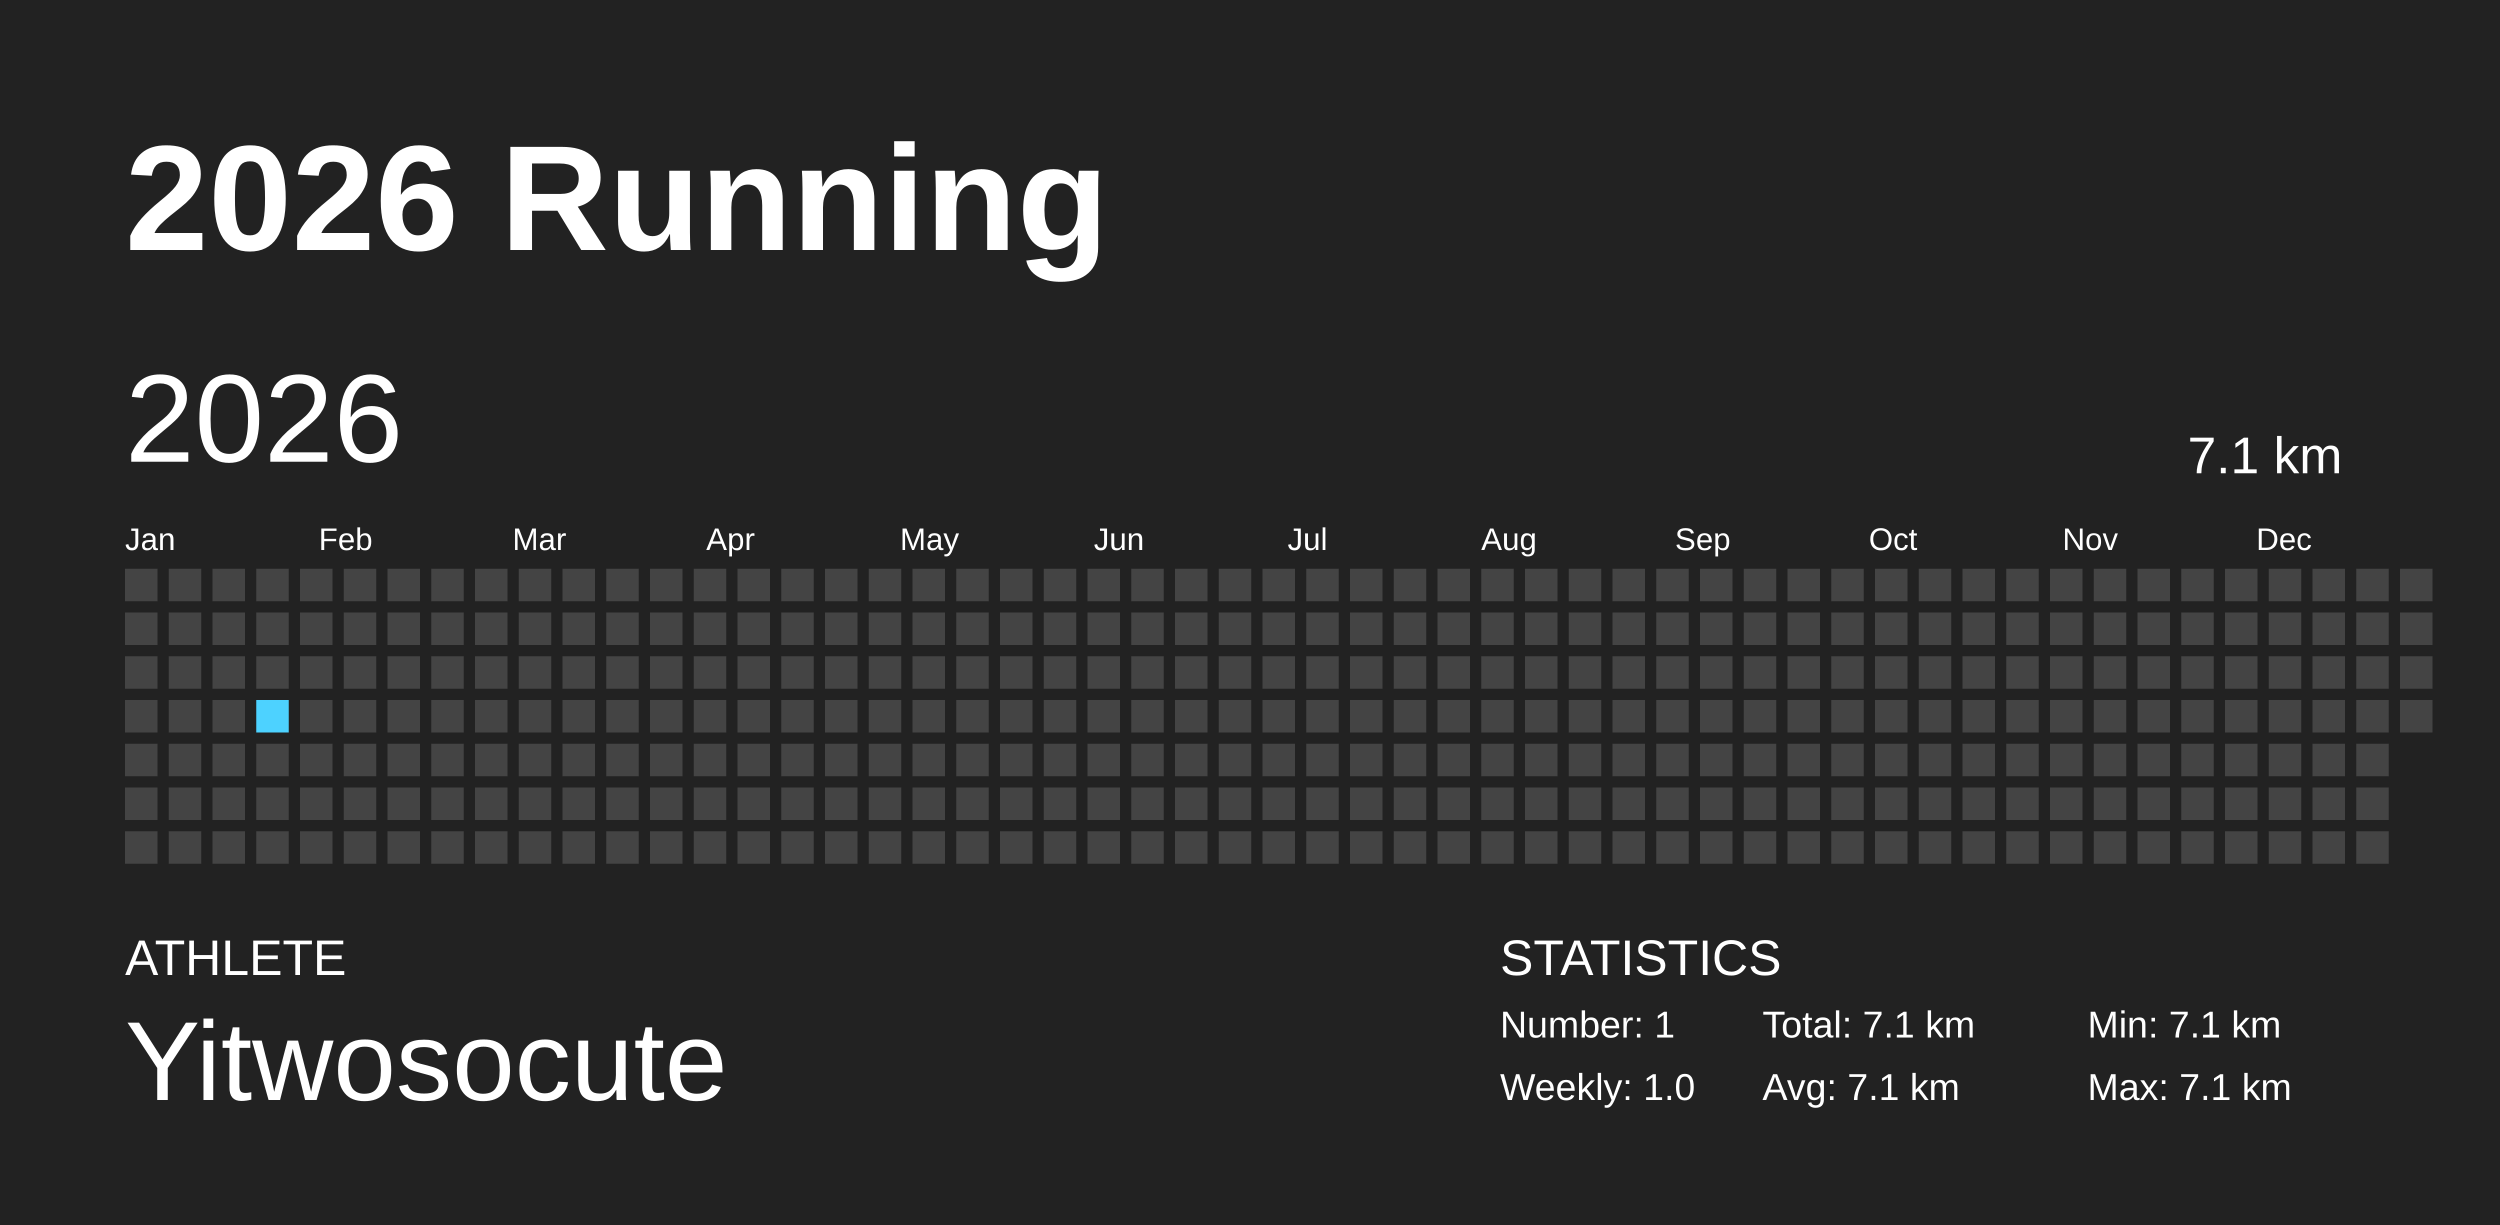
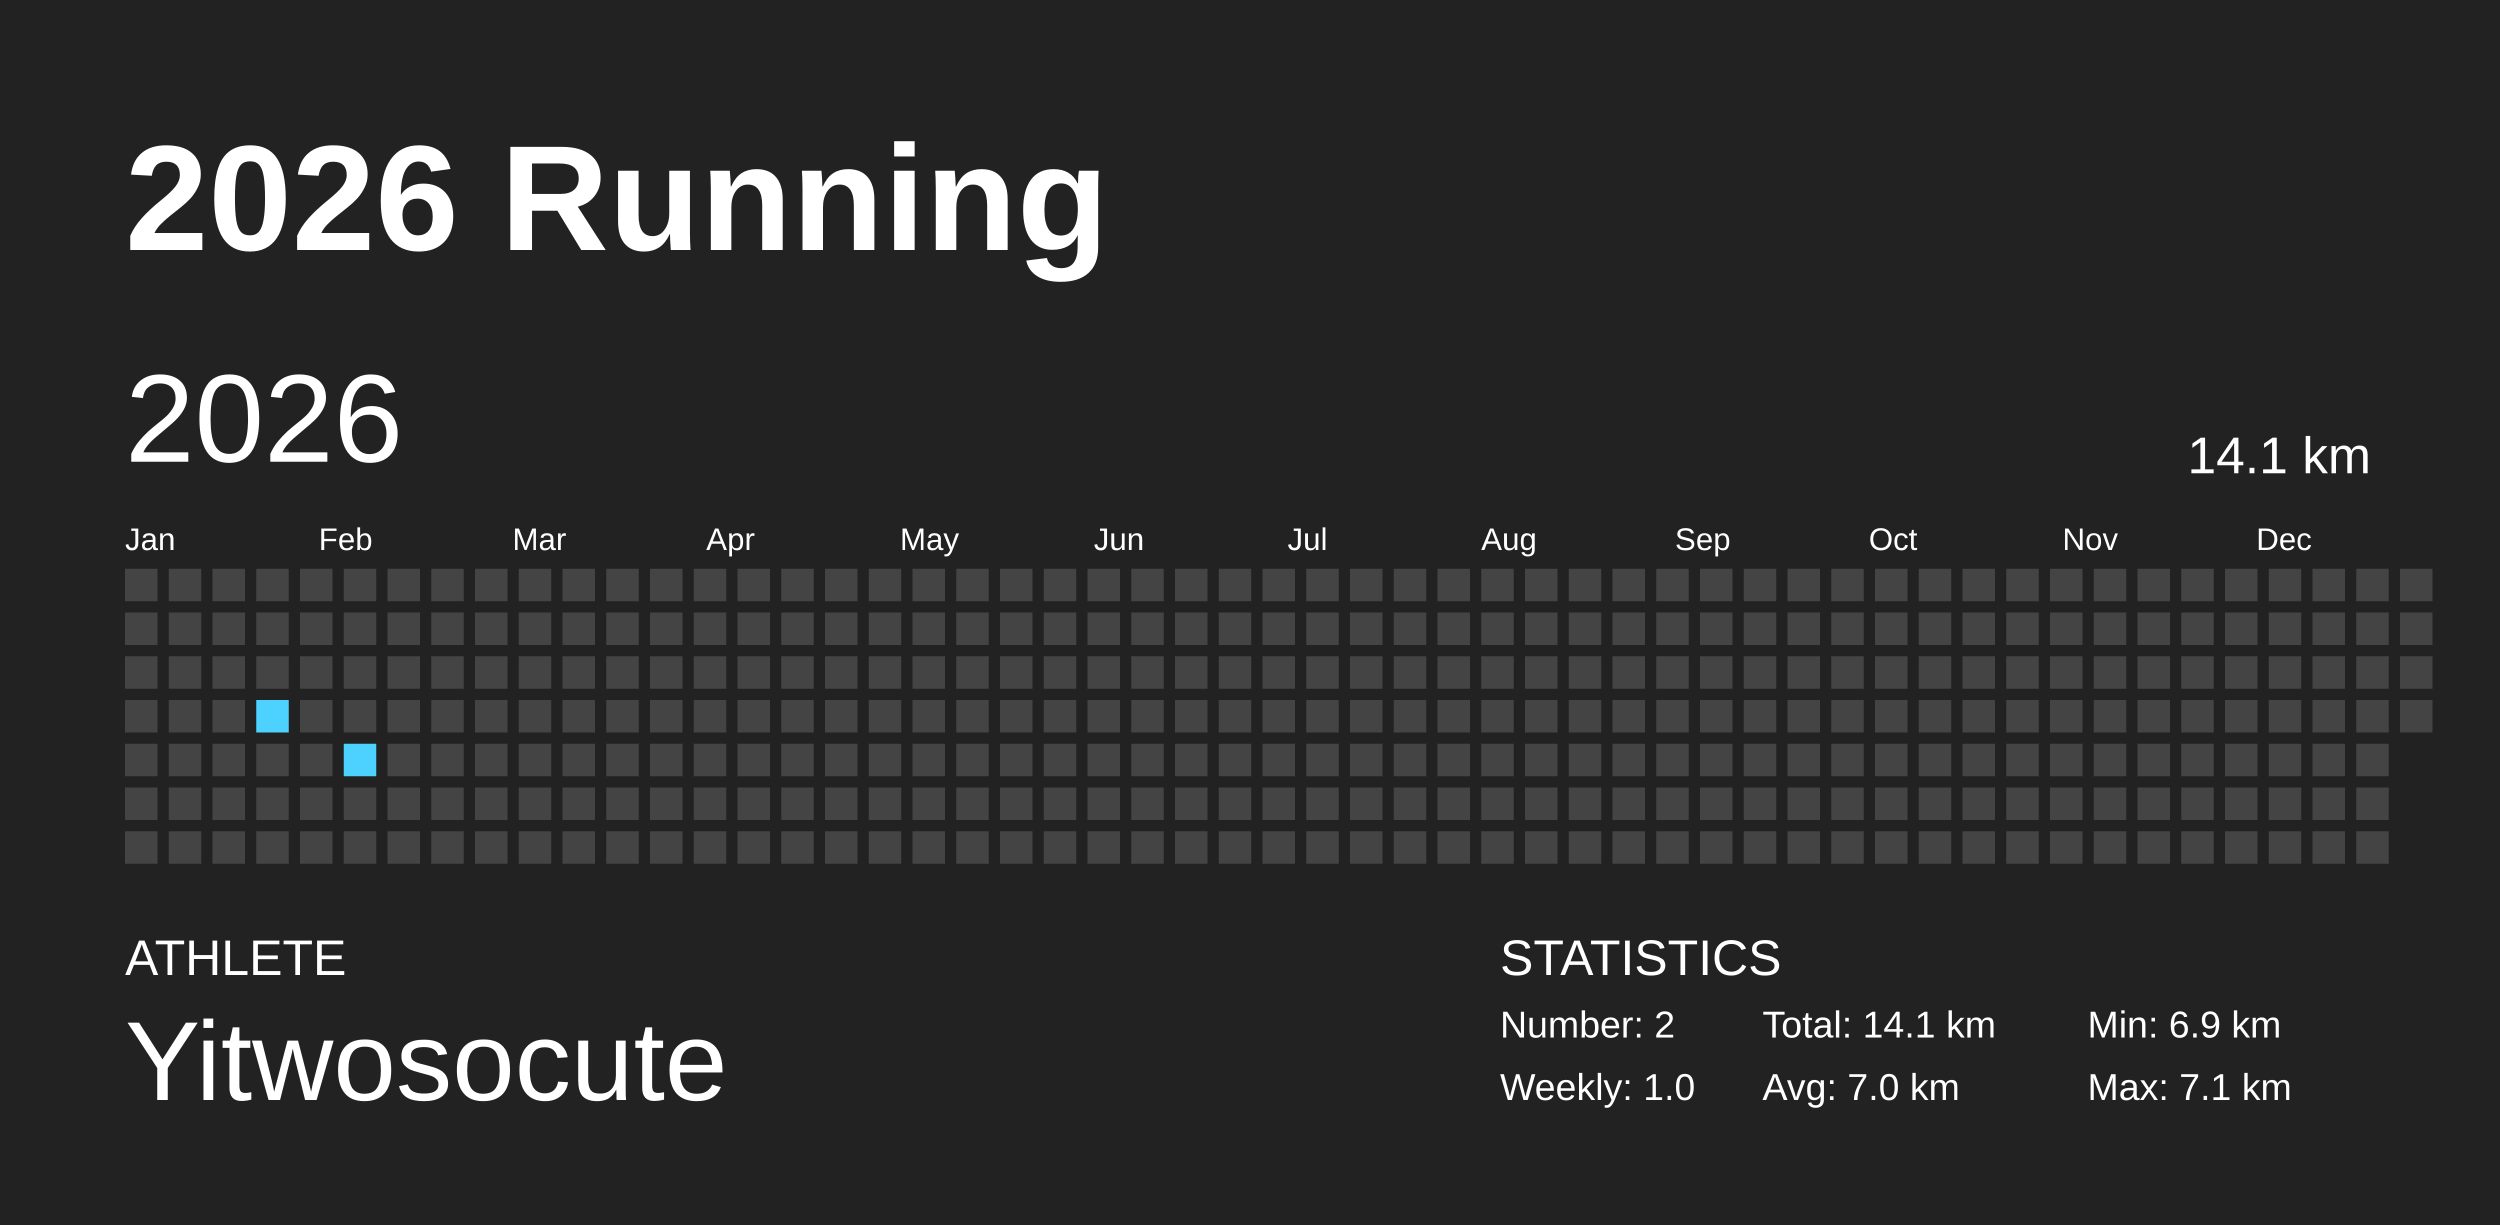
<svg xmlns="http://www.w3.org/2000/svg" baseProfile="full" height="98mm" version="1.1" viewBox="0,0,200,98" width="200mm">
  <defs />
  <rect fill="#222222" height="98" width="200" x="0" y="0" />
  <text fill="#FFFFFF" style="font-size:12px; font-family:Arial; font-weight:bold;" x="10" y="20">2026 Running</text>
  <text fill="#FFFFFF" style="font-size:4px; font-family:Arial" x="10" y="78">ATHLETE</text>
  <text fill="#FFFFFF" style="font-size:9px; font-family:Arial" x="10" y="88">Yitwosocute</text>
  <text fill="#FFFFFF" style="font-size:4px; font-family:Arial" x="120" y="78">STATISTICS</text>
-   <text fill="#FFFFFF" style="font-size:3px; font-family:Arial" x="120" y="83">Number: 1</text>
+   <text fill="#FFFFFF" style="font-size:3px; font-family:Arial" x="120" y="83">Number: 2</text>
  <text fill="#FFFFFF" style="font-size:3px; font-family:Arial" x="120" y="88">Weekly: 1.0</text>
-   <text fill="#FFFFFF" style="font-size:3px; font-family:Arial" x="141" y="83">Total: 7.1 km</text>
-   <text fill="#FFFFFF" style="font-size:3px; font-family:Arial" x="141" y="88">Avg: 7.1 km</text>
-   <text fill="#FFFFFF" style="font-size:3px; font-family:Arial" x="167" y="83">Min: 7.1 km</text>
+   <text fill="#FFFFFF" style="font-size:3px; font-family:Arial" x="141" y="83">Total: 14.1 km</text>
+   <text fill="#FFFFFF" style="font-size:3px; font-family:Arial" x="141" y="88">Avg: 7.0 km</text>
+   <text fill="#FFFFFF" style="font-size:3px; font-family:Arial" x="167" y="83">Min: 6.9 km</text>
  <text fill="#FFFFFF" style="font-size:3px; font-family:Arial" x="167" y="88">Max: 7.1 km</text>
  <text dominant-baseline="hanging" fill="#FFFFFF" style="font-size:10.0px; font-family:Arial;" x="10" y="30">2026</text>
-   <text dominant-baseline="hanging" fill="#FFFFFF" style="font-size:4.125px; font-family:Arial;" x="175" y="35">7.1 km</text>
+   <text dominant-baseline="hanging" fill="#FFFFFF" style="font-size:4.125px; font-family:Arial;" x="175" y="35">14.1 km</text>
  <text fill="#FFFFFF" style="font-size:2.5px; font-family:Arial" x="10.0" y="44">Jan</text>
  <text fill="#FFFFFF" style="font-size:2.5px; font-family:Arial" x="25.5" y="44">Feb</text>
  <text fill="#FFFFFF" style="font-size:2.5px; font-family:Arial" x="41.0" y="44">Mar</text>
  <text fill="#FFFFFF" style="font-size:2.5px; font-family:Arial" x="56.5" y="44">Apr</text>
  <text fill="#FFFFFF" style="font-size:2.5px; font-family:Arial" x="72.0" y="44">May</text>
  <text fill="#FFFFFF" style="font-size:2.5px; font-family:Arial" x="87.5" y="44">Jun</text>
  <text fill="#FFFFFF" style="font-size:2.5px; font-family:Arial" x="103.0" y="44">Jul</text>
  <text fill="#FFFFFF" style="font-size:2.5px; font-family:Arial" x="118.5" y="44">Aug</text>
  <text fill="#FFFFFF" style="font-size:2.5px; font-family:Arial" x="134.0" y="44">Sep</text>
  <text fill="#FFFFFF" style="font-size:2.5px; font-family:Arial" x="149.5" y="44">Oct</text>
  <text fill="#FFFFFF" style="font-size:2.5px; font-family:Arial" x="165.0" y="44">Nov</text>
  <text fill="#FFFFFF" style="font-size:2.5px; font-family:Arial" x="180.5" y="44">Dec</text>
  <rect fill="#444444" height="2.6" width="2.6" x="10.0" y="45.5" />
  <rect fill="#444444" height="2.6" width="2.6" x="10.0" y="49.0" />
  <rect fill="#444444" height="2.6" width="2.6" x="10.0" y="52.5" />
  <rect fill="#444444" height="2.6" width="2.6" x="10.0" y="56.0" />
  <rect fill="#444444" height="2.6" width="2.6" x="10.0" y="59.5" />
  <rect fill="#444444" height="2.6" width="2.6" x="10.0" y="63.0" />
  <rect fill="#444444" height="2.6" width="2.6" x="10.0" y="66.5" />
  <rect fill="#444444" height="2.6" width="2.6" x="13.5" y="45.5" />
  <rect fill="#444444" height="2.6" width="2.6" x="13.5" y="49.0" />
  <rect fill="#444444" height="2.6" width="2.6" x="13.5" y="52.5" />
  <rect fill="#444444" height="2.6" width="2.6" x="13.5" y="56.0" />
  <rect fill="#444444" height="2.6" width="2.6" x="13.5" y="59.5" />
  <rect fill="#444444" height="2.6" width="2.6" x="13.5" y="63.0" />
  <rect fill="#444444" height="2.6" width="2.6" x="13.5" y="66.5" />
  <rect fill="#444444" height="2.6" width="2.6" x="17.0" y="45.5" />
  <rect fill="#444444" height="2.6" width="2.6" x="17.0" y="49.0" />
  <rect fill="#444444" height="2.6" width="2.6" x="17.0" y="52.5" />
  <rect fill="#444444" height="2.6" width="2.6" x="17.0" y="56.0" />
  <rect fill="#444444" height="2.6" width="2.6" x="17.0" y="59.5" />
  <rect fill="#444444" height="2.6" width="2.6" x="17.0" y="63.0" />
  <rect fill="#444444" height="2.6" width="2.6" x="17.0" y="66.5" />
  <rect fill="#444444" height="2.6" width="2.6" x="20.5" y="45.5" />
  <rect fill="#444444" height="2.6" width="2.6" x="20.5" y="49.0" />
  <rect fill="#444444" height="2.6" width="2.6" x="20.5" y="52.5" />
-   <rect fill="#4DD2FF" height="2.6" width="2.6" x="20.5" y="56.0" />
+   <rect fill="#4dd2ff" height="2.6" width="2.6" x="20.5" y="56.0" />
  <rect fill="#444444" height="2.6" width="2.6" x="20.5" y="59.5" />
  <rect fill="#444444" height="2.6" width="2.6" x="20.5" y="63.0" />
  <rect fill="#444444" height="2.6" width="2.6" x="20.5" y="66.5" />
  <rect fill="#444444" height="2.6" width="2.6" x="24.0" y="45.5" />
  <rect fill="#444444" height="2.6" width="2.6" x="24.0" y="49.0" />
  <rect fill="#444444" height="2.6" width="2.6" x="24.0" y="52.5" />
  <rect fill="#444444" height="2.6" width="2.6" x="24.0" y="56.0" />
  <rect fill="#444444" height="2.6" width="2.6" x="24.0" y="59.5" />
  <rect fill="#444444" height="2.6" width="2.6" x="24.0" y="63.0" />
  <rect fill="#444444" height="2.6" width="2.6" x="24.0" y="66.5" />
  <rect fill="#444444" height="2.6" width="2.6" x="27.5" y="45.5" />
  <rect fill="#444444" height="2.6" width="2.6" x="27.5" y="49.0" />
  <rect fill="#444444" height="2.6" width="2.6" x="27.5" y="52.5" />
  <rect fill="#444444" height="2.6" width="2.6" x="27.5" y="56.0" />
-   <rect fill="#444444" height="2.6" width="2.6" x="27.5" y="59.5" />
+   <rect fill="#4dd2ff" height="2.6" width="2.6" x="27.5" y="59.5" />
  <rect fill="#444444" height="2.6" width="2.6" x="27.5" y="63.0" />
  <rect fill="#444444" height="2.6" width="2.6" x="27.5" y="66.5" />
  <rect fill="#444444" height="2.6" width="2.6" x="31.0" y="45.5" />
  <rect fill="#444444" height="2.6" width="2.6" x="31.0" y="49.0" />
  <rect fill="#444444" height="2.6" width="2.6" x="31.0" y="52.5" />
  <rect fill="#444444" height="2.6" width="2.6" x="31.0" y="56.0" />
  <rect fill="#444444" height="2.6" width="2.6" x="31.0" y="59.5" />
  <rect fill="#444444" height="2.6" width="2.6" x="31.0" y="63.0" />
  <rect fill="#444444" height="2.6" width="2.6" x="31.0" y="66.5" />
  <rect fill="#444444" height="2.6" width="2.6" x="34.5" y="45.5" />
  <rect fill="#444444" height="2.6" width="2.6" x="34.5" y="49.0" />
  <rect fill="#444444" height="2.6" width="2.6" x="34.5" y="52.5" />
  <rect fill="#444444" height="2.6" width="2.6" x="34.5" y="56.0" />
  <rect fill="#444444" height="2.6" width="2.6" x="34.5" y="59.5" />
  <rect fill="#444444" height="2.6" width="2.6" x="34.5" y="63.0" />
  <rect fill="#444444" height="2.6" width="2.6" x="34.5" y="66.5" />
  <rect fill="#444444" height="2.6" width="2.6" x="38.0" y="45.5" />
  <rect fill="#444444" height="2.6" width="2.6" x="38.0" y="49.0" />
  <rect fill="#444444" height="2.6" width="2.6" x="38.0" y="52.5" />
  <rect fill="#444444" height="2.6" width="2.6" x="38.0" y="56.0" />
  <rect fill="#444444" height="2.6" width="2.6" x="38.0" y="59.5" />
  <rect fill="#444444" height="2.6" width="2.6" x="38.0" y="63.0" />
  <rect fill="#444444" height="2.6" width="2.6" x="38.0" y="66.5" />
  <rect fill="#444444" height="2.6" width="2.6" x="41.5" y="45.5" />
  <rect fill="#444444" height="2.6" width="2.6" x="41.5" y="49.0" />
  <rect fill="#444444" height="2.6" width="2.6" x="41.5" y="52.5" />
  <rect fill="#444444" height="2.6" width="2.6" x="41.5" y="56.0" />
  <rect fill="#444444" height="2.6" width="2.6" x="41.5" y="59.5" />
  <rect fill="#444444" height="2.6" width="2.6" x="41.5" y="63.0" />
  <rect fill="#444444" height="2.6" width="2.6" x="41.5" y="66.5" />
  <rect fill="#444444" height="2.6" width="2.6" x="45.0" y="45.5" />
  <rect fill="#444444" height="2.6" width="2.6" x="45.0" y="49.0" />
  <rect fill="#444444" height="2.6" width="2.6" x="45.0" y="52.5" />
  <rect fill="#444444" height="2.6" width="2.6" x="45.0" y="56.0" />
  <rect fill="#444444" height="2.6" width="2.6" x="45.0" y="59.5" />
  <rect fill="#444444" height="2.6" width="2.6" x="45.0" y="63.0" />
  <rect fill="#444444" height="2.6" width="2.6" x="45.0" y="66.5" />
  <rect fill="#444444" height="2.6" width="2.6" x="48.5" y="45.5" />
  <rect fill="#444444" height="2.6" width="2.6" x="48.5" y="49.0" />
  <rect fill="#444444" height="2.6" width="2.6" x="48.5" y="52.5" />
  <rect fill="#444444" height="2.6" width="2.6" x="48.5" y="56.0" />
  <rect fill="#444444" height="2.6" width="2.6" x="48.5" y="59.5" />
  <rect fill="#444444" height="2.6" width="2.6" x="48.5" y="63.0" />
  <rect fill="#444444" height="2.6" width="2.6" x="48.5" y="66.5" />
  <rect fill="#444444" height="2.6" width="2.6" x="52.0" y="45.5" />
  <rect fill="#444444" height="2.6" width="2.6" x="52.0" y="49.0" />
  <rect fill="#444444" height="2.6" width="2.6" x="52.0" y="52.5" />
  <rect fill="#444444" height="2.6" width="2.6" x="52.0" y="56.0" />
  <rect fill="#444444" height="2.6" width="2.6" x="52.0" y="59.5" />
  <rect fill="#444444" height="2.6" width="2.6" x="52.0" y="63.0" />
  <rect fill="#444444" height="2.6" width="2.6" x="52.0" y="66.5" />
  <rect fill="#444444" height="2.6" width="2.6" x="55.5" y="45.5" />
  <rect fill="#444444" height="2.6" width="2.6" x="55.5" y="49.0" />
  <rect fill="#444444" height="2.6" width="2.6" x="55.5" y="52.5" />
  <rect fill="#444444" height="2.6" width="2.6" x="55.5" y="56.0" />
  <rect fill="#444444" height="2.6" width="2.6" x="55.5" y="59.5" />
  <rect fill="#444444" height="2.6" width="2.6" x="55.5" y="63.0" />
  <rect fill="#444444" height="2.6" width="2.6" x="55.5" y="66.5" />
  <rect fill="#444444" height="2.6" width="2.6" x="59.0" y="45.5" />
  <rect fill="#444444" height="2.6" width="2.6" x="59.0" y="49.0" />
  <rect fill="#444444" height="2.6" width="2.6" x="59.0" y="52.5" />
  <rect fill="#444444" height="2.6" width="2.6" x="59.0" y="56.0" />
  <rect fill="#444444" height="2.6" width="2.6" x="59.0" y="59.5" />
  <rect fill="#444444" height="2.6" width="2.6" x="59.0" y="63.0" />
  <rect fill="#444444" height="2.6" width="2.6" x="59.0" y="66.5" />
  <rect fill="#444444" height="2.6" width="2.6" x="62.5" y="45.5" />
  <rect fill="#444444" height="2.6" width="2.6" x="62.5" y="49.0" />
  <rect fill="#444444" height="2.6" width="2.6" x="62.5" y="52.5" />
  <rect fill="#444444" height="2.6" width="2.6" x="62.5" y="56.0" />
  <rect fill="#444444" height="2.6" width="2.6" x="62.5" y="59.5" />
  <rect fill="#444444" height="2.6" width="2.6" x="62.5" y="63.0" />
  <rect fill="#444444" height="2.6" width="2.6" x="62.5" y="66.5" />
  <rect fill="#444444" height="2.6" width="2.6" x="66.0" y="45.5" />
  <rect fill="#444444" height="2.6" width="2.6" x="66.0" y="49.0" />
  <rect fill="#444444" height="2.6" width="2.6" x="66.0" y="52.5" />
  <rect fill="#444444" height="2.6" width="2.6" x="66.0" y="56.0" />
  <rect fill="#444444" height="2.6" width="2.6" x="66.0" y="59.5" />
  <rect fill="#444444" height="2.6" width="2.6" x="66.0" y="63.0" />
  <rect fill="#444444" height="2.6" width="2.6" x="66.0" y="66.5" />
  <rect fill="#444444" height="2.6" width="2.6" x="69.5" y="45.5" />
  <rect fill="#444444" height="2.6" width="2.6" x="69.5" y="49.0" />
  <rect fill="#444444" height="2.6" width="2.6" x="69.5" y="52.5" />
  <rect fill="#444444" height="2.6" width="2.6" x="69.5" y="56.0" />
  <rect fill="#444444" height="2.6" width="2.6" x="69.5" y="59.5" />
  <rect fill="#444444" height="2.6" width="2.6" x="69.5" y="63.0" />
  <rect fill="#444444" height="2.6" width="2.6" x="69.5" y="66.5" />
  <rect fill="#444444" height="2.6" width="2.6" x="73.0" y="45.5" />
  <rect fill="#444444" height="2.6" width="2.6" x="73.0" y="49.0" />
  <rect fill="#444444" height="2.6" width="2.6" x="73.0" y="52.5" />
  <rect fill="#444444" height="2.6" width="2.6" x="73.0" y="56.0" />
  <rect fill="#444444" height="2.6" width="2.6" x="73.0" y="59.5" />
  <rect fill="#444444" height="2.6" width="2.6" x="73.0" y="63.0" />
  <rect fill="#444444" height="2.6" width="2.6" x="73.0" y="66.5" />
  <rect fill="#444444" height="2.6" width="2.6" x="76.5" y="45.5" />
  <rect fill="#444444" height="2.6" width="2.6" x="76.5" y="49.0" />
  <rect fill="#444444" height="2.6" width="2.6" x="76.5" y="52.5" />
  <rect fill="#444444" height="2.6" width="2.6" x="76.5" y="56.0" />
  <rect fill="#444444" height="2.6" width="2.6" x="76.5" y="59.5" />
  <rect fill="#444444" height="2.6" width="2.6" x="76.5" y="63.0" />
  <rect fill="#444444" height="2.6" width="2.6" x="76.5" y="66.5" />
  <rect fill="#444444" height="2.6" width="2.6" x="80.0" y="45.5" />
  <rect fill="#444444" height="2.6" width="2.6" x="80.0" y="49.0" />
  <rect fill="#444444" height="2.6" width="2.6" x="80.0" y="52.5" />
  <rect fill="#444444" height="2.6" width="2.6" x="80.0" y="56.0" />
  <rect fill="#444444" height="2.6" width="2.6" x="80.0" y="59.5" />
  <rect fill="#444444" height="2.6" width="2.6" x="80.0" y="63.0" />
  <rect fill="#444444" height="2.6" width="2.6" x="80.0" y="66.5" />
  <rect fill="#444444" height="2.6" width="2.6" x="83.5" y="45.5" />
  <rect fill="#444444" height="2.6" width="2.6" x="83.5" y="49.0" />
  <rect fill="#444444" height="2.6" width="2.6" x="83.5" y="52.5" />
  <rect fill="#444444" height="2.6" width="2.6" x="83.5" y="56.0" />
  <rect fill="#444444" height="2.6" width="2.6" x="83.5" y="59.5" />
  <rect fill="#444444" height="2.6" width="2.6" x="83.5" y="63.0" />
  <rect fill="#444444" height="2.6" width="2.6" x="83.5" y="66.5" />
  <rect fill="#444444" height="2.6" width="2.6" x="87.0" y="45.5" />
  <rect fill="#444444" height="2.6" width="2.6" x="87.0" y="49.0" />
  <rect fill="#444444" height="2.6" width="2.6" x="87.0" y="52.5" />
  <rect fill="#444444" height="2.6" width="2.6" x="87.0" y="56.0" />
  <rect fill="#444444" height="2.6" width="2.6" x="87.0" y="59.5" />
  <rect fill="#444444" height="2.6" width="2.6" x="87.0" y="63.0" />
  <rect fill="#444444" height="2.6" width="2.6" x="87.0" y="66.5" />
  <rect fill="#444444" height="2.6" width="2.6" x="90.5" y="45.5" />
  <rect fill="#444444" height="2.6" width="2.6" x="90.5" y="49.0" />
  <rect fill="#444444" height="2.6" width="2.6" x="90.5" y="52.5" />
  <rect fill="#444444" height="2.6" width="2.6" x="90.5" y="56.0" />
  <rect fill="#444444" height="2.6" width="2.6" x="90.5" y="59.5" />
  <rect fill="#444444" height="2.6" width="2.6" x="90.5" y="63.0" />
  <rect fill="#444444" height="2.6" width="2.6" x="90.5" y="66.5" />
  <rect fill="#444444" height="2.6" width="2.6" x="94.0" y="45.5" />
  <rect fill="#444444" height="2.6" width="2.6" x="94.0" y="49.0" />
  <rect fill="#444444" height="2.6" width="2.6" x="94.0" y="52.5" />
  <rect fill="#444444" height="2.6" width="2.6" x="94.0" y="56.0" />
  <rect fill="#444444" height="2.6" width="2.6" x="94.0" y="59.5" />
  <rect fill="#444444" height="2.6" width="2.6" x="94.0" y="63.0" />
  <rect fill="#444444" height="2.6" width="2.6" x="94.0" y="66.5" />
  <rect fill="#444444" height="2.6" width="2.6" x="97.5" y="45.5" />
  <rect fill="#444444" height="2.6" width="2.6" x="97.5" y="49.0" />
  <rect fill="#444444" height="2.6" width="2.6" x="97.5" y="52.5" />
  <rect fill="#444444" height="2.6" width="2.6" x="97.5" y="56.0" />
  <rect fill="#444444" height="2.6" width="2.6" x="97.5" y="59.5" />
  <rect fill="#444444" height="2.6" width="2.6" x="97.5" y="63.0" />
  <rect fill="#444444" height="2.6" width="2.6" x="97.5" y="66.5" />
  <rect fill="#444444" height="2.6" width="2.6" x="101.0" y="45.5" />
  <rect fill="#444444" height="2.6" width="2.6" x="101.0" y="49.0" />
  <rect fill="#444444" height="2.6" width="2.6" x="101.0" y="52.5" />
  <rect fill="#444444" height="2.6" width="2.6" x="101.0" y="56.0" />
  <rect fill="#444444" height="2.6" width="2.6" x="101.0" y="59.5" />
  <rect fill="#444444" height="2.6" width="2.6" x="101.0" y="63.0" />
  <rect fill="#444444" height="2.6" width="2.6" x="101.0" y="66.5" />
  <rect fill="#444444" height="2.6" width="2.6" x="104.5" y="45.5" />
  <rect fill="#444444" height="2.6" width="2.6" x="104.5" y="49.0" />
  <rect fill="#444444" height="2.6" width="2.6" x="104.5" y="52.5" />
  <rect fill="#444444" height="2.6" width="2.6" x="104.5" y="56.0" />
  <rect fill="#444444" height="2.6" width="2.6" x="104.5" y="59.5" />
  <rect fill="#444444" height="2.6" width="2.6" x="104.5" y="63.0" />
  <rect fill="#444444" height="2.6" width="2.6" x="104.5" y="66.5" />
  <rect fill="#444444" height="2.6" width="2.6" x="108.0" y="45.5" />
  <rect fill="#444444" height="2.6" width="2.6" x="108.0" y="49.0" />
  <rect fill="#444444" height="2.6" width="2.6" x="108.0" y="52.5" />
  <rect fill="#444444" height="2.6" width="2.6" x="108.0" y="56.0" />
  <rect fill="#444444" height="2.6" width="2.6" x="108.0" y="59.5" />
  <rect fill="#444444" height="2.6" width="2.6" x="108.0" y="63.0" />
  <rect fill="#444444" height="2.6" width="2.6" x="108.0" y="66.5" />
  <rect fill="#444444" height="2.6" width="2.6" x="111.5" y="45.5" />
  <rect fill="#444444" height="2.6" width="2.6" x="111.5" y="49.0" />
  <rect fill="#444444" height="2.6" width="2.6" x="111.5" y="52.5" />
  <rect fill="#444444" height="2.6" width="2.6" x="111.5" y="56.0" />
  <rect fill="#444444" height="2.6" width="2.6" x="111.5" y="59.5" />
  <rect fill="#444444" height="2.6" width="2.6" x="111.5" y="63.0" />
  <rect fill="#444444" height="2.6" width="2.6" x="111.5" y="66.5" />
  <rect fill="#444444" height="2.6" width="2.6" x="115.0" y="45.5" />
  <rect fill="#444444" height="2.6" width="2.6" x="115.0" y="49.0" />
  <rect fill="#444444" height="2.6" width="2.6" x="115.0" y="52.5" />
  <rect fill="#444444" height="2.6" width="2.6" x="115.0" y="56.0" />
  <rect fill="#444444" height="2.6" width="2.6" x="115.0" y="59.5" />
  <rect fill="#444444" height="2.6" width="2.6" x="115.0" y="63.0" />
  <rect fill="#444444" height="2.6" width="2.6" x="115.0" y="66.5" />
  <rect fill="#444444" height="2.6" width="2.6" x="118.5" y="45.5" />
  <rect fill="#444444" height="2.6" width="2.6" x="118.5" y="49.0" />
  <rect fill="#444444" height="2.6" width="2.6" x="118.5" y="52.5" />
  <rect fill="#444444" height="2.6" width="2.6" x="118.5" y="56.0" />
  <rect fill="#444444" height="2.6" width="2.6" x="118.5" y="59.5" />
  <rect fill="#444444" height="2.6" width="2.6" x="118.5" y="63.0" />
  <rect fill="#444444" height="2.6" width="2.6" x="118.5" y="66.5" />
  <rect fill="#444444" height="2.6" width="2.6" x="122.0" y="45.5" />
  <rect fill="#444444" height="2.6" width="2.6" x="122.0" y="49.0" />
  <rect fill="#444444" height="2.6" width="2.6" x="122.0" y="52.5" />
  <rect fill="#444444" height="2.6" width="2.6" x="122.0" y="56.0" />
  <rect fill="#444444" height="2.6" width="2.6" x="122.0" y="59.5" />
  <rect fill="#444444" height="2.6" width="2.6" x="122.0" y="63.0" />
  <rect fill="#444444" height="2.6" width="2.6" x="122.0" y="66.5" />
  <rect fill="#444444" height="2.6" width="2.6" x="125.5" y="45.5" />
  <rect fill="#444444" height="2.6" width="2.6" x="125.5" y="49.0" />
  <rect fill="#444444" height="2.6" width="2.6" x="125.5" y="52.5" />
  <rect fill="#444444" height="2.6" width="2.6" x="125.5" y="56.0" />
  <rect fill="#444444" height="2.6" width="2.6" x="125.5" y="59.5" />
  <rect fill="#444444" height="2.6" width="2.6" x="125.5" y="63.0" />
  <rect fill="#444444" height="2.6" width="2.6" x="125.5" y="66.5" />
  <rect fill="#444444" height="2.6" width="2.6" x="129.0" y="45.5" />
  <rect fill="#444444" height="2.6" width="2.6" x="129.0" y="49.0" />
  <rect fill="#444444" height="2.6" width="2.6" x="129.0" y="52.5" />
  <rect fill="#444444" height="2.6" width="2.6" x="129.0" y="56.0" />
  <rect fill="#444444" height="2.6" width="2.6" x="129.0" y="59.5" />
  <rect fill="#444444" height="2.6" width="2.6" x="129.0" y="63.0" />
  <rect fill="#444444" height="2.6" width="2.6" x="129.0" y="66.5" />
  <rect fill="#444444" height="2.6" width="2.6" x="132.5" y="45.5" />
  <rect fill="#444444" height="2.6" width="2.6" x="132.5" y="49.0" />
  <rect fill="#444444" height="2.6" width="2.6" x="132.5" y="52.5" />
  <rect fill="#444444" height="2.6" width="2.6" x="132.5" y="56.0" />
  <rect fill="#444444" height="2.6" width="2.6" x="132.5" y="59.5" />
  <rect fill="#444444" height="2.6" width="2.6" x="132.5" y="63.0" />
  <rect fill="#444444" height="2.6" width="2.6" x="132.5" y="66.5" />
  <rect fill="#444444" height="2.6" width="2.6" x="136.0" y="45.5" />
  <rect fill="#444444" height="2.6" width="2.6" x="136.0" y="49.0" />
  <rect fill="#444444" height="2.6" width="2.6" x="136.0" y="52.5" />
  <rect fill="#444444" height="2.6" width="2.6" x="136.0" y="56.0" />
  <rect fill="#444444" height="2.6" width="2.6" x="136.0" y="59.5" />
  <rect fill="#444444" height="2.6" width="2.6" x="136.0" y="63.0" />
  <rect fill="#444444" height="2.6" width="2.6" x="136.0" y="66.5" />
  <rect fill="#444444" height="2.6" width="2.6" x="139.5" y="45.5" />
  <rect fill="#444444" height="2.6" width="2.6" x="139.5" y="49.0" />
  <rect fill="#444444" height="2.6" width="2.6" x="139.5" y="52.5" />
  <rect fill="#444444" height="2.6" width="2.6" x="139.5" y="56.0" />
  <rect fill="#444444" height="2.6" width="2.6" x="139.5" y="59.5" />
  <rect fill="#444444" height="2.6" width="2.6" x="139.5" y="63.0" />
  <rect fill="#444444" height="2.6" width="2.6" x="139.5" y="66.5" />
  <rect fill="#444444" height="2.6" width="2.6" x="143.0" y="45.5" />
  <rect fill="#444444" height="2.6" width="2.6" x="143.0" y="49.0" />
  <rect fill="#444444" height="2.6" width="2.6" x="143.0" y="52.5" />
  <rect fill="#444444" height="2.6" width="2.6" x="143.0" y="56.0" />
  <rect fill="#444444" height="2.6" width="2.6" x="143.0" y="59.5" />
  <rect fill="#444444" height="2.6" width="2.6" x="143.0" y="63.0" />
  <rect fill="#444444" height="2.6" width="2.6" x="143.0" y="66.5" />
  <rect fill="#444444" height="2.6" width="2.6" x="146.5" y="45.5" />
  <rect fill="#444444" height="2.6" width="2.6" x="146.5" y="49.0" />
  <rect fill="#444444" height="2.6" width="2.6" x="146.5" y="52.5" />
  <rect fill="#444444" height="2.6" width="2.6" x="146.5" y="56.0" />
  <rect fill="#444444" height="2.6" width="2.6" x="146.5" y="59.5" />
  <rect fill="#444444" height="2.6" width="2.6" x="146.5" y="63.0" />
  <rect fill="#444444" height="2.6" width="2.6" x="146.5" y="66.5" />
  <rect fill="#444444" height="2.6" width="2.6" x="150.0" y="45.5" />
  <rect fill="#444444" height="2.6" width="2.6" x="150.0" y="49.0" />
  <rect fill="#444444" height="2.6" width="2.6" x="150.0" y="52.5" />
  <rect fill="#444444" height="2.6" width="2.6" x="150.0" y="56.0" />
  <rect fill="#444444" height="2.6" width="2.6" x="150.0" y="59.5" />
  <rect fill="#444444" height="2.6" width="2.6" x="150.0" y="63.0" />
  <rect fill="#444444" height="2.6" width="2.6" x="150.0" y="66.5" />
  <rect fill="#444444" height="2.6" width="2.6" x="153.5" y="45.5" />
  <rect fill="#444444" height="2.6" width="2.6" x="153.5" y="49.0" />
  <rect fill="#444444" height="2.6" width="2.6" x="153.5" y="52.5" />
  <rect fill="#444444" height="2.6" width="2.6" x="153.5" y="56.0" />
  <rect fill="#444444" height="2.6" width="2.6" x="153.5" y="59.5" />
  <rect fill="#444444" height="2.6" width="2.6" x="153.5" y="63.0" />
  <rect fill="#444444" height="2.6" width="2.6" x="153.5" y="66.5" />
  <rect fill="#444444" height="2.6" width="2.6" x="157.0" y="45.5" />
  <rect fill="#444444" height="2.6" width="2.6" x="157.0" y="49.0" />
  <rect fill="#444444" height="2.6" width="2.6" x="157.0" y="52.5" />
  <rect fill="#444444" height="2.6" width="2.6" x="157.0" y="56.0" />
  <rect fill="#444444" height="2.6" width="2.6" x="157.0" y="59.5" />
  <rect fill="#444444" height="2.6" width="2.6" x="157.0" y="63.0" />
  <rect fill="#444444" height="2.6" width="2.6" x="157.0" y="66.5" />
  <rect fill="#444444" height="2.6" width="2.6" x="160.5" y="45.5" />
  <rect fill="#444444" height="2.6" width="2.6" x="160.5" y="49.0" />
  <rect fill="#444444" height="2.6" width="2.6" x="160.5" y="52.5" />
  <rect fill="#444444" height="2.6" width="2.6" x="160.5" y="56.0" />
  <rect fill="#444444" height="2.6" width="2.6" x="160.5" y="59.5" />
  <rect fill="#444444" height="2.6" width="2.6" x="160.5" y="63.0" />
  <rect fill="#444444" height="2.6" width="2.6" x="160.5" y="66.5" />
  <rect fill="#444444" height="2.6" width="2.6" x="164.0" y="45.5" />
  <rect fill="#444444" height="2.6" width="2.6" x="164.0" y="49.0" />
  <rect fill="#444444" height="2.6" width="2.6" x="164.0" y="52.5" />
  <rect fill="#444444" height="2.6" width="2.6" x="164.0" y="56.0" />
  <rect fill="#444444" height="2.6" width="2.6" x="164.0" y="59.5" />
  <rect fill="#444444" height="2.6" width="2.6" x="164.0" y="63.0" />
  <rect fill="#444444" height="2.6" width="2.6" x="164.0" y="66.5" />
  <rect fill="#444444" height="2.6" width="2.6" x="167.5" y="45.5" />
  <rect fill="#444444" height="2.6" width="2.6" x="167.5" y="49.0" />
  <rect fill="#444444" height="2.6" width="2.6" x="167.5" y="52.5" />
  <rect fill="#444444" height="2.6" width="2.6" x="167.5" y="56.0" />
  <rect fill="#444444" height="2.6" width="2.6" x="167.5" y="59.5" />
  <rect fill="#444444" height="2.6" width="2.6" x="167.5" y="63.0" />
  <rect fill="#444444" height="2.6" width="2.6" x="167.5" y="66.5" />
  <rect fill="#444444" height="2.6" width="2.6" x="171.0" y="45.5" />
  <rect fill="#444444" height="2.6" width="2.6" x="171.0" y="49.0" />
  <rect fill="#444444" height="2.6" width="2.6" x="171.0" y="52.5" />
  <rect fill="#444444" height="2.6" width="2.6" x="171.0" y="56.0" />
  <rect fill="#444444" height="2.6" width="2.6" x="171.0" y="59.5" />
  <rect fill="#444444" height="2.6" width="2.6" x="171.0" y="63.0" />
  <rect fill="#444444" height="2.6" width="2.6" x="171.0" y="66.5" />
  <rect fill="#444444" height="2.6" width="2.6" x="174.5" y="45.5" />
  <rect fill="#444444" height="2.6" width="2.6" x="174.5" y="49.0" />
  <rect fill="#444444" height="2.6" width="2.6" x="174.5" y="52.5" />
  <rect fill="#444444" height="2.6" width="2.6" x="174.5" y="56.0" />
  <rect fill="#444444" height="2.6" width="2.6" x="174.5" y="59.5" />
  <rect fill="#444444" height="2.6" width="2.6" x="174.5" y="63.0" />
  <rect fill="#444444" height="2.6" width="2.6" x="174.5" y="66.5" />
  <rect fill="#444444" height="2.6" width="2.6" x="178.0" y="45.5" />
  <rect fill="#444444" height="2.6" width="2.6" x="178.0" y="49.0" />
  <rect fill="#444444" height="2.6" width="2.6" x="178.0" y="52.5" />
  <rect fill="#444444" height="2.6" width="2.6" x="178.0" y="56.0" />
  <rect fill="#444444" height="2.6" width="2.6" x="178.0" y="59.5" />
  <rect fill="#444444" height="2.6" width="2.6" x="178.0" y="63.0" />
  <rect fill="#444444" height="2.6" width="2.6" x="178.0" y="66.5" />
  <rect fill="#444444" height="2.6" width="2.6" x="181.5" y="45.5" />
  <rect fill="#444444" height="2.6" width="2.6" x="181.5" y="49.0" />
  <rect fill="#444444" height="2.6" width="2.6" x="181.5" y="52.5" />
  <rect fill="#444444" height="2.6" width="2.6" x="181.5" y="56.0" />
  <rect fill="#444444" height="2.6" width="2.6" x="181.5" y="59.5" />
  <rect fill="#444444" height="2.6" width="2.6" x="181.5" y="63.0" />
  <rect fill="#444444" height="2.6" width="2.6" x="181.5" y="66.5" />
  <rect fill="#444444" height="2.6" width="2.6" x="185.0" y="45.5" />
  <rect fill="#444444" height="2.6" width="2.6" x="185.0" y="49.0" />
  <rect fill="#444444" height="2.6" width="2.6" x="185.0" y="52.5" />
  <rect fill="#444444" height="2.6" width="2.6" x="185.0" y="56.0" />
  <rect fill="#444444" height="2.6" width="2.6" x="185.0" y="59.5" />
  <rect fill="#444444" height="2.6" width="2.6" x="185.0" y="63.0" />
  <rect fill="#444444" height="2.6" width="2.6" x="185.0" y="66.5" />
  <rect fill="#444444" height="2.6" width="2.6" x="188.5" y="45.5" />
  <rect fill="#444444" height="2.6" width="2.6" x="188.5" y="49.0" />
  <rect fill="#444444" height="2.6" width="2.6" x="188.5" y="52.5" />
  <rect fill="#444444" height="2.6" width="2.6" x="188.5" y="56.0" />
  <rect fill="#444444" height="2.6" width="2.6" x="188.5" y="59.5" />
  <rect fill="#444444" height="2.6" width="2.6" x="188.5" y="63.0" />
  <rect fill="#444444" height="2.6" width="2.6" x="188.5" y="66.5" />
  <rect fill="#444444" height="2.6" width="2.6" x="192.0" y="45.5" />
  <rect fill="#444444" height="2.6" width="2.6" x="192.0" y="49.0" />
  <rect fill="#444444" height="2.6" width="2.6" x="192.0" y="52.5" />
  <rect fill="#444444" height="2.6" width="2.6" x="192.0" y="56.0" />
</svg>
